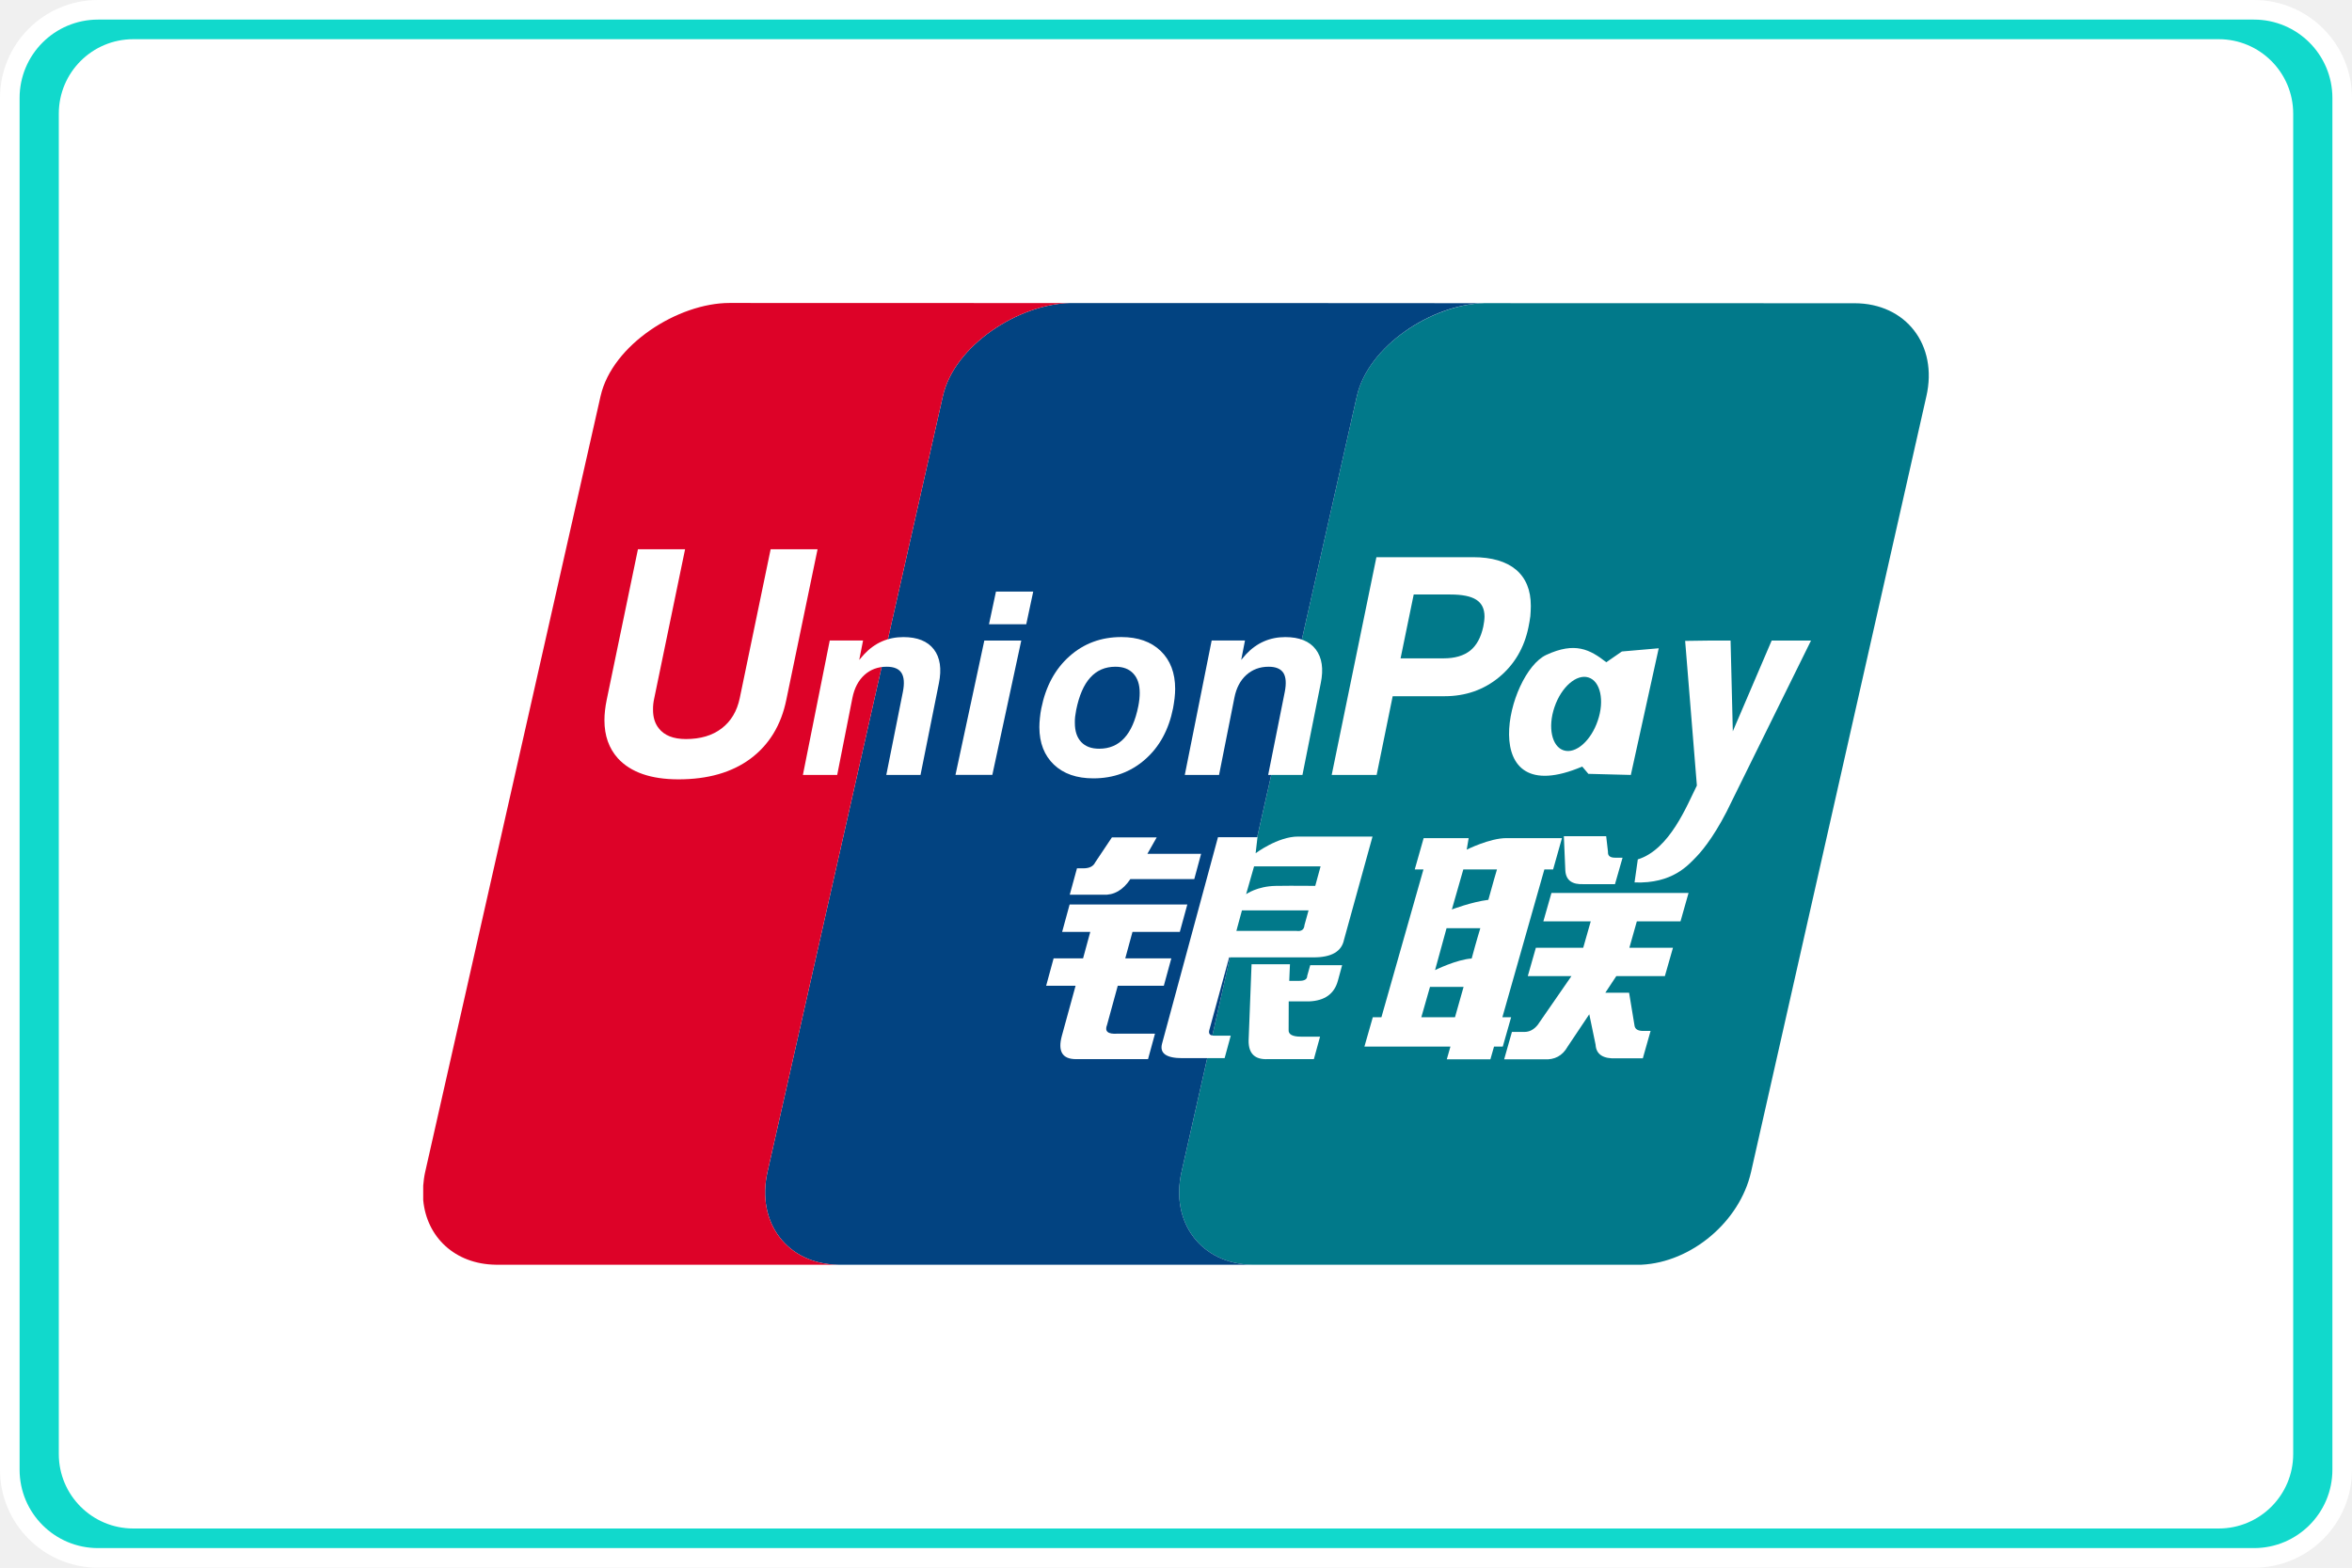
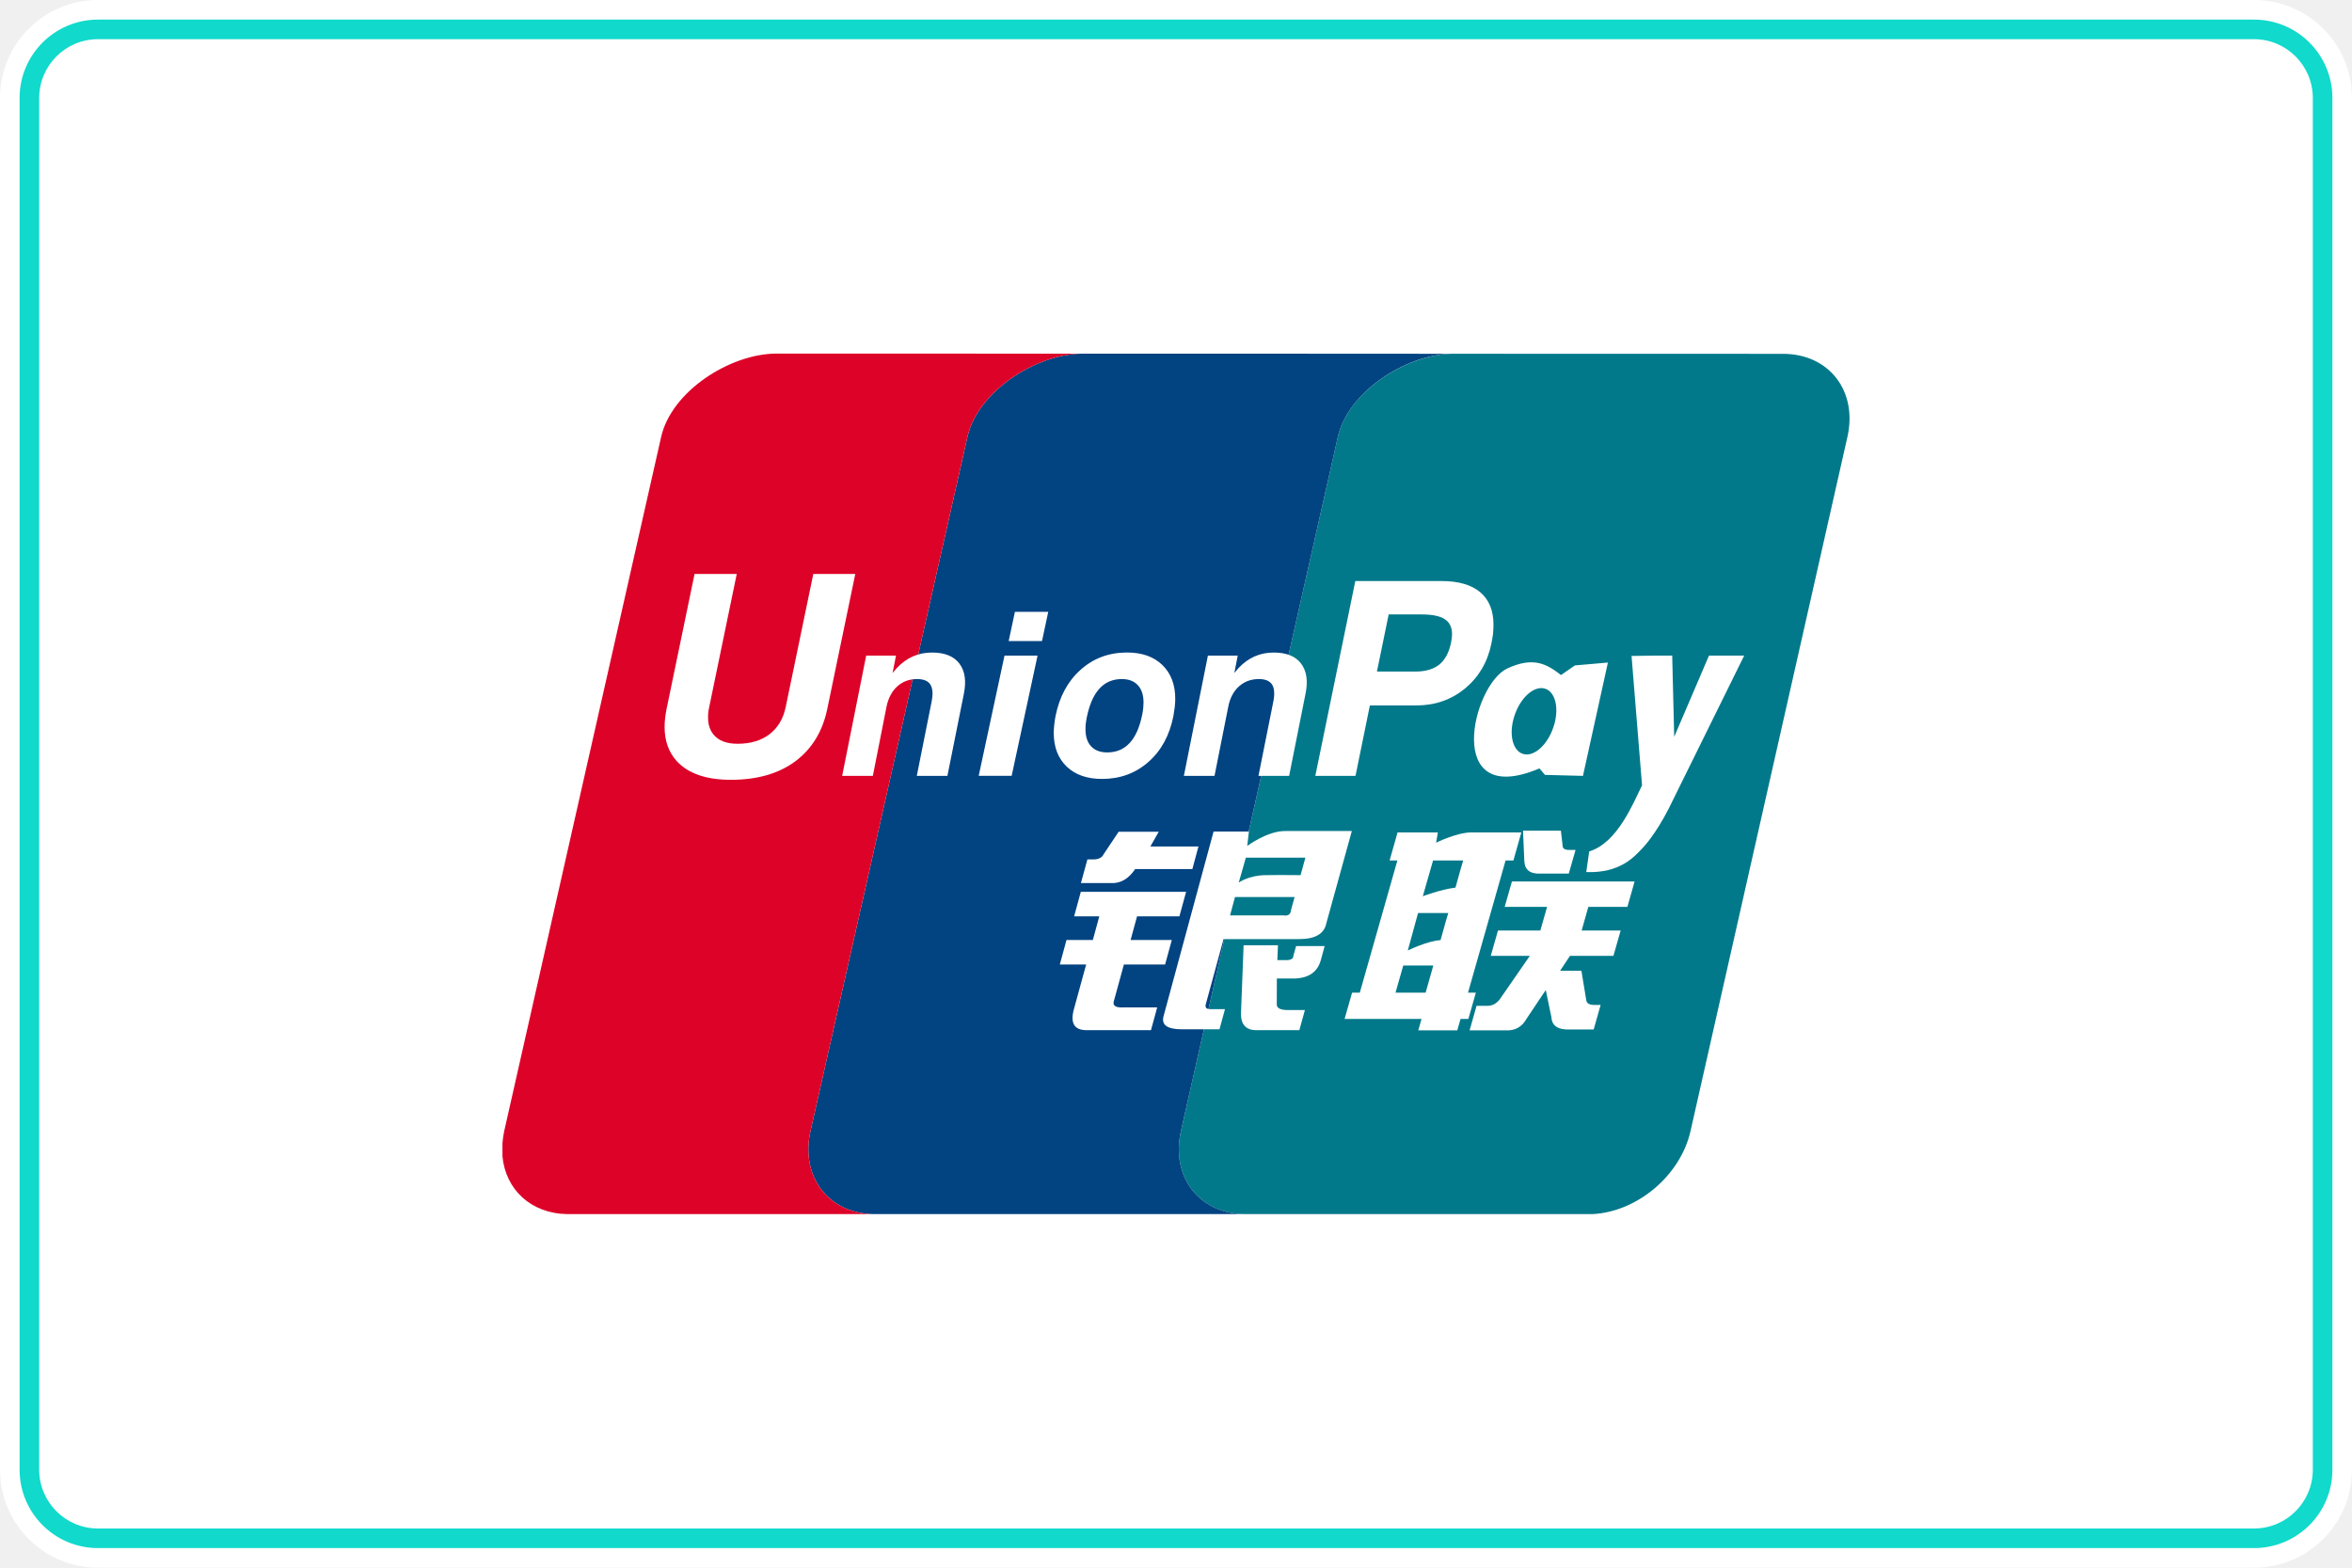
<svg xmlns="http://www.w3.org/2000/svg" width="120" height="80" viewBox="0 0 120 80" fill="none">
  <rect width="120" height="80" rx="5" fill="#FFFFFF" />
  <rect x="1" y="1" width="118" height="78" rx="4" fill="#11D9CC" />
-   <svg x="2" y="2" width="116" height="76" viewBox="0 0 120 80" preserveAspectRatio="xMidYMid meet">
+   <rect x="2" y="2" width="116" height="76" rx="3" fill="#FFFFFF" />
+   <svg x="6" y="6" width="108" height="68" viewBox="0 0 120 80" preserveAspectRatio="xMidYMid meet">
    <rect width="120" height="80" rx="4" fill="white" />
    <path fill-rule="evenodd" clip-rule="evenodd" d="M76.528 14.179C73.742 14.265 70.335 16.46 69.715 19.165L60.298 60.837C59.678 63.568 61.366 65.79 64.081 65.831H85C87.674 65.699 90.272 63.53 90.882 60.855L100.299 19.183C100.93 16.424 99.201 14.184 96.44 14.184L76.528 14.179Z" fill="#01798A" />
    <path fill-rule="evenodd" clip-rule="evenodd" d="M60.298 60.837L69.715 19.165C70.335 16.46 73.742 14.265 76.478 14.181L68.561 14.176L54.297 14.174C51.554 14.23 48.102 16.439 47.482 19.165L38.063 60.837C37.44 63.568 39.13 65.79 41.844 65.831H64.081C61.366 65.79 59.678 63.568 60.298 60.837Z" fill="#024381" />
    <path fill-rule="evenodd" clip-rule="evenodd" d="M38.063 60.837L47.482 19.165C48.102 16.439 51.554 14.23 54.297 14.174L36.024 14.169C33.265 14.169 29.729 16.404 29.098 19.165L19.679 60.837C19.622 61.091 19.59 61.341 19.571 61.584V62.358C19.755 64.348 21.275 65.798 23.46 65.831H41.844C39.13 65.79 37.44 63.568 38.063 60.837Z" fill="#DD0228" />
    <path fill-rule="evenodd" clip-rule="evenodd" d="M54.682 44.538H55.028C55.345 44.538 55.559 44.432 55.659 44.221L56.558 42.876H58.964L58.463 43.76H61.348L60.982 45.116H57.549C57.153 45.711 56.666 45.99 56.081 45.957H54.293L54.682 44.538ZM54.287 46.481H60.608L60.205 47.953H57.663L57.275 49.375H59.749L59.346 50.847H56.872L56.297 52.947C56.155 53.298 56.342 53.456 56.856 53.42H58.872L58.498 54.788H54.627C53.894 54.788 53.642 54.368 53.872 53.527L54.607 50.847H53.026L53.427 49.375H55.009L55.396 47.953H53.885L54.287 46.481ZM64.376 42.866L64.277 43.727C64.277 43.727 65.469 42.832 66.552 42.832H70.554L69.023 48.373C68.897 49.006 68.352 49.321 67.391 49.321H62.855L61.793 53.212C61.732 53.42 61.818 53.527 62.047 53.527H62.94L62.611 54.735H60.343C59.472 54.735 59.109 54.473 59.253 53.947L62.255 42.866H64.376ZM67.765 44.432H64.193L63.766 45.927C63.766 45.927 64.361 45.497 65.355 45.482C66.346 45.466 67.478 45.482 67.478 45.482L67.765 44.432ZM66.471 47.9C66.735 47.936 66.883 47.831 66.901 47.584L67.119 46.796H63.542L63.242 47.9H66.471ZM64.058 49.69H66.12L66.082 50.582H66.631C66.908 50.582 67.046 50.493 67.046 50.318L67.208 49.741H68.922L68.693 50.582C68.499 51.284 67.986 51.65 67.152 51.686H66.054L66.049 53.212C66.029 53.456 66.25 53.58 66.705 53.58H67.737L67.404 54.788H64.928C64.234 54.821 63.893 54.49 63.9 53.789L64.058 49.69Z" fill="white" />
    <path fill-rule="evenodd" clip-rule="evenodd" d="M72.822 44.599L73.3 42.916H75.718L75.613 43.534C75.613 43.534 76.849 42.916 77.739 42.916H80.728L80.253 44.599H79.783L77.528 52.538H77.998L77.55 54.114H77.08L76.884 54.798H74.543L74.738 54.114H70.119L70.569 52.538H71.032L73.289 44.599H72.822ZM75.43 44.599L74.815 46.748C74.815 46.748 75.868 46.344 76.775 46.23C76.976 45.479 77.238 44.599 77.238 44.599H75.43ZM74.53 47.755L73.913 50.005C73.913 50.005 75.079 49.431 75.88 49.382C76.111 48.513 76.343 47.755 76.343 47.755H74.53ZM74.983 52.538L75.445 50.906H73.641L73.175 52.538H74.983ZM80.83 42.812H83.103L83.2 43.651C83.184 43.864 83.311 43.967 83.581 43.967H83.983L83.576 45.388H81.906C81.268 45.421 80.939 45.177 80.909 44.65L80.83 42.812ZM87.527 45.861L87.095 47.386H84.75L84.349 48.805H86.69L86.255 50.328H83.647L83.057 51.221H84.334L84.629 53.008C84.664 53.186 84.822 53.273 85.091 53.273H85.488L85.071 54.745H83.668C82.94 54.781 82.564 54.536 82.534 54.01L82.195 52.378L81.034 54.114C80.759 54.605 80.337 54.834 79.768 54.798H77.624L78.041 53.326H78.71C78.985 53.326 79.213 53.204 79.419 52.957L81.237 50.328H78.893L79.327 48.805H81.87L82.274 47.386H79.729L80.164 45.861H87.527Z" fill="white" />
    <path fill-rule="evenodd" clip-rule="evenodd" d="M89.855 40.918C89.093 42.54 88.366 43.486 87.939 43.926C87.511 44.361 86.665 45.373 84.626 45.296L84.802 44.058C86.517 43.529 87.445 41.146 87.974 40.091L87.344 32.321L88.671 32.303H89.784L89.904 37.178L91.991 32.303H94.104L89.855 40.918Z" fill="white" />
    <path fill-rule="evenodd" clip-rule="evenodd" d="M83.947 32.89L83.108 33.468C82.231 32.781 81.43 32.357 79.885 33.074C77.779 34.05 76.02 41.538 81.817 39.072L82.147 39.463L84.427 39.522L85.925 32.718L83.947 32.89ZM82.65 36.61C82.284 37.691 81.466 38.406 80.825 38.202C80.185 38.004 79.956 36.961 80.327 35.878C80.693 34.795 81.516 34.083 82.152 34.286C82.793 34.485 83.024 35.527 82.65 36.61Z" fill="white" />
    <path fill-rule="evenodd" clip-rule="evenodd" d="M70.763 27.825H75.959C76.958 27.825 77.731 28.052 78.262 28.497C78.791 28.947 79.056 29.593 79.056 30.434V30.46C79.056 30.62 79.045 30.8 79.03 30.996C79.004 31.189 78.971 31.385 78.929 31.588C78.7 32.702 78.168 33.597 77.347 34.276C76.523 34.953 75.547 35.293 74.424 35.293H71.637L70.775 39.522H68.362L70.763 27.825ZM72.061 33.259H74.373C74.975 33.259 75.453 33.119 75.801 32.842C76.147 32.562 76.376 32.135 76.503 31.556C76.523 31.449 76.536 31.352 76.551 31.263C76.559 31.179 76.569 31.095 76.569 31.014C76.569 30.599 76.422 30.299 76.127 30.111C75.832 29.92 75.369 29.829 74.728 29.829H72.766L72.061 33.259Z" fill="white" />
    <path fill-rule="evenodd" clip-rule="evenodd" d="M61.915 32.301H63.705L63.502 33.343L63.755 33.046C64.335 32.425 65.042 32.117 65.871 32.117C66.624 32.117 67.167 32.336 67.505 32.776C67.839 33.216 67.935 33.824 67.772 34.604L66.791 39.522H64.95L65.841 35.065C65.932 34.604 65.906 34.261 65.767 34.04C65.622 33.819 65.359 33.709 64.976 33.709C64.503 33.709 64.107 33.857 63.779 34.149C63.453 34.444 63.237 34.853 63.136 35.375L62.312 39.522H60.472L61.915 32.301Z" fill="white" />
    <path fill-rule="evenodd" clip-rule="evenodd" d="M53.445 38.97C52.926 38.474 52.665 37.806 52.662 36.956C52.662 36.811 52.671 36.646 52.69 36.465C52.709 36.282 52.733 36.104 52.768 35.939C53.003 34.767 53.504 33.836 54.275 33.15C55.046 32.461 55.975 32.115 57.063 32.115C57.954 32.115 58.661 32.364 59.178 32.862C59.696 33.364 59.955 34.04 59.955 34.899C59.955 35.047 59.944 35.217 59.924 35.4C59.901 35.586 59.874 35.764 59.842 35.939C59.612 37.093 59.112 38.014 58.341 38.688C57.569 39.367 56.642 39.705 55.562 39.705C54.667 39.705 53.963 39.461 53.445 38.97ZM57.224 37.541C57.574 37.162 57.825 36.587 57.977 35.822C58 35.703 58.02 35.578 58.033 35.453C58.045 35.331 58.051 35.217 58.051 35.113C58.051 34.668 57.937 34.322 57.71 34.078C57.484 33.831 57.162 33.709 56.747 33.709C56.197 33.709 55.75 33.902 55.399 34.289C55.046 34.675 54.795 35.26 54.638 36.038C54.616 36.158 54.598 36.277 54.582 36.394C54.569 36.514 54.565 36.626 54.568 36.727C54.568 37.17 54.681 37.511 54.908 37.752C55.135 37.994 55.455 38.113 55.876 38.113C56.428 38.113 56.875 37.922 57.224 37.541Z" fill="white" />
    <path fill-rule="evenodd" clip-rule="evenodd" d="M49.706 32.303H51.69L50.136 39.519H48.157L49.706 32.303ZM50.331 29.674H52.332L51.958 31.426H49.957L50.331 29.674Z" fill="white" />
    <path fill-rule="evenodd" clip-rule="evenodd" d="M41.404 32.301H43.193L42.988 33.343L43.245 33.046C43.825 32.425 44.529 32.117 45.36 32.117C46.113 32.117 46.656 32.336 46.996 32.776C47.332 33.216 47.423 33.824 47.265 34.604L46.279 39.522H44.441L45.331 35.065C45.423 34.604 45.397 34.261 45.256 34.04C45.116 33.819 44.849 33.709 44.464 33.709C43.991 33.709 43.593 33.857 43.269 34.149C42.944 34.444 42.729 34.853 42.623 35.375L41.804 39.522H39.962L41.404 32.301Z" fill="white" />
    <path fill-rule="evenodd" clip-rule="evenodd" d="M39.072 35.484C38.792 36.855 38.144 37.907 37.139 38.655C36.142 39.39 34.857 39.758 33.283 39.758C31.802 39.758 30.716 39.382 30.024 38.627C29.543 38.09 29.304 37.409 29.304 36.585C29.304 36.244 29.345 35.878 29.426 35.484L31.103 27.398H33.635L31.981 35.392C31.93 35.614 31.91 35.82 31.913 36.005C31.91 36.415 32.012 36.75 32.218 37.012C32.518 37.401 33.005 37.594 33.682 37.594C34.461 37.594 35.103 37.404 35.602 37.02C36.1 36.638 36.425 36.097 36.572 35.392L38.23 27.398H40.75L39.072 35.484Z" fill="white" />
  </svg>
</svg>
